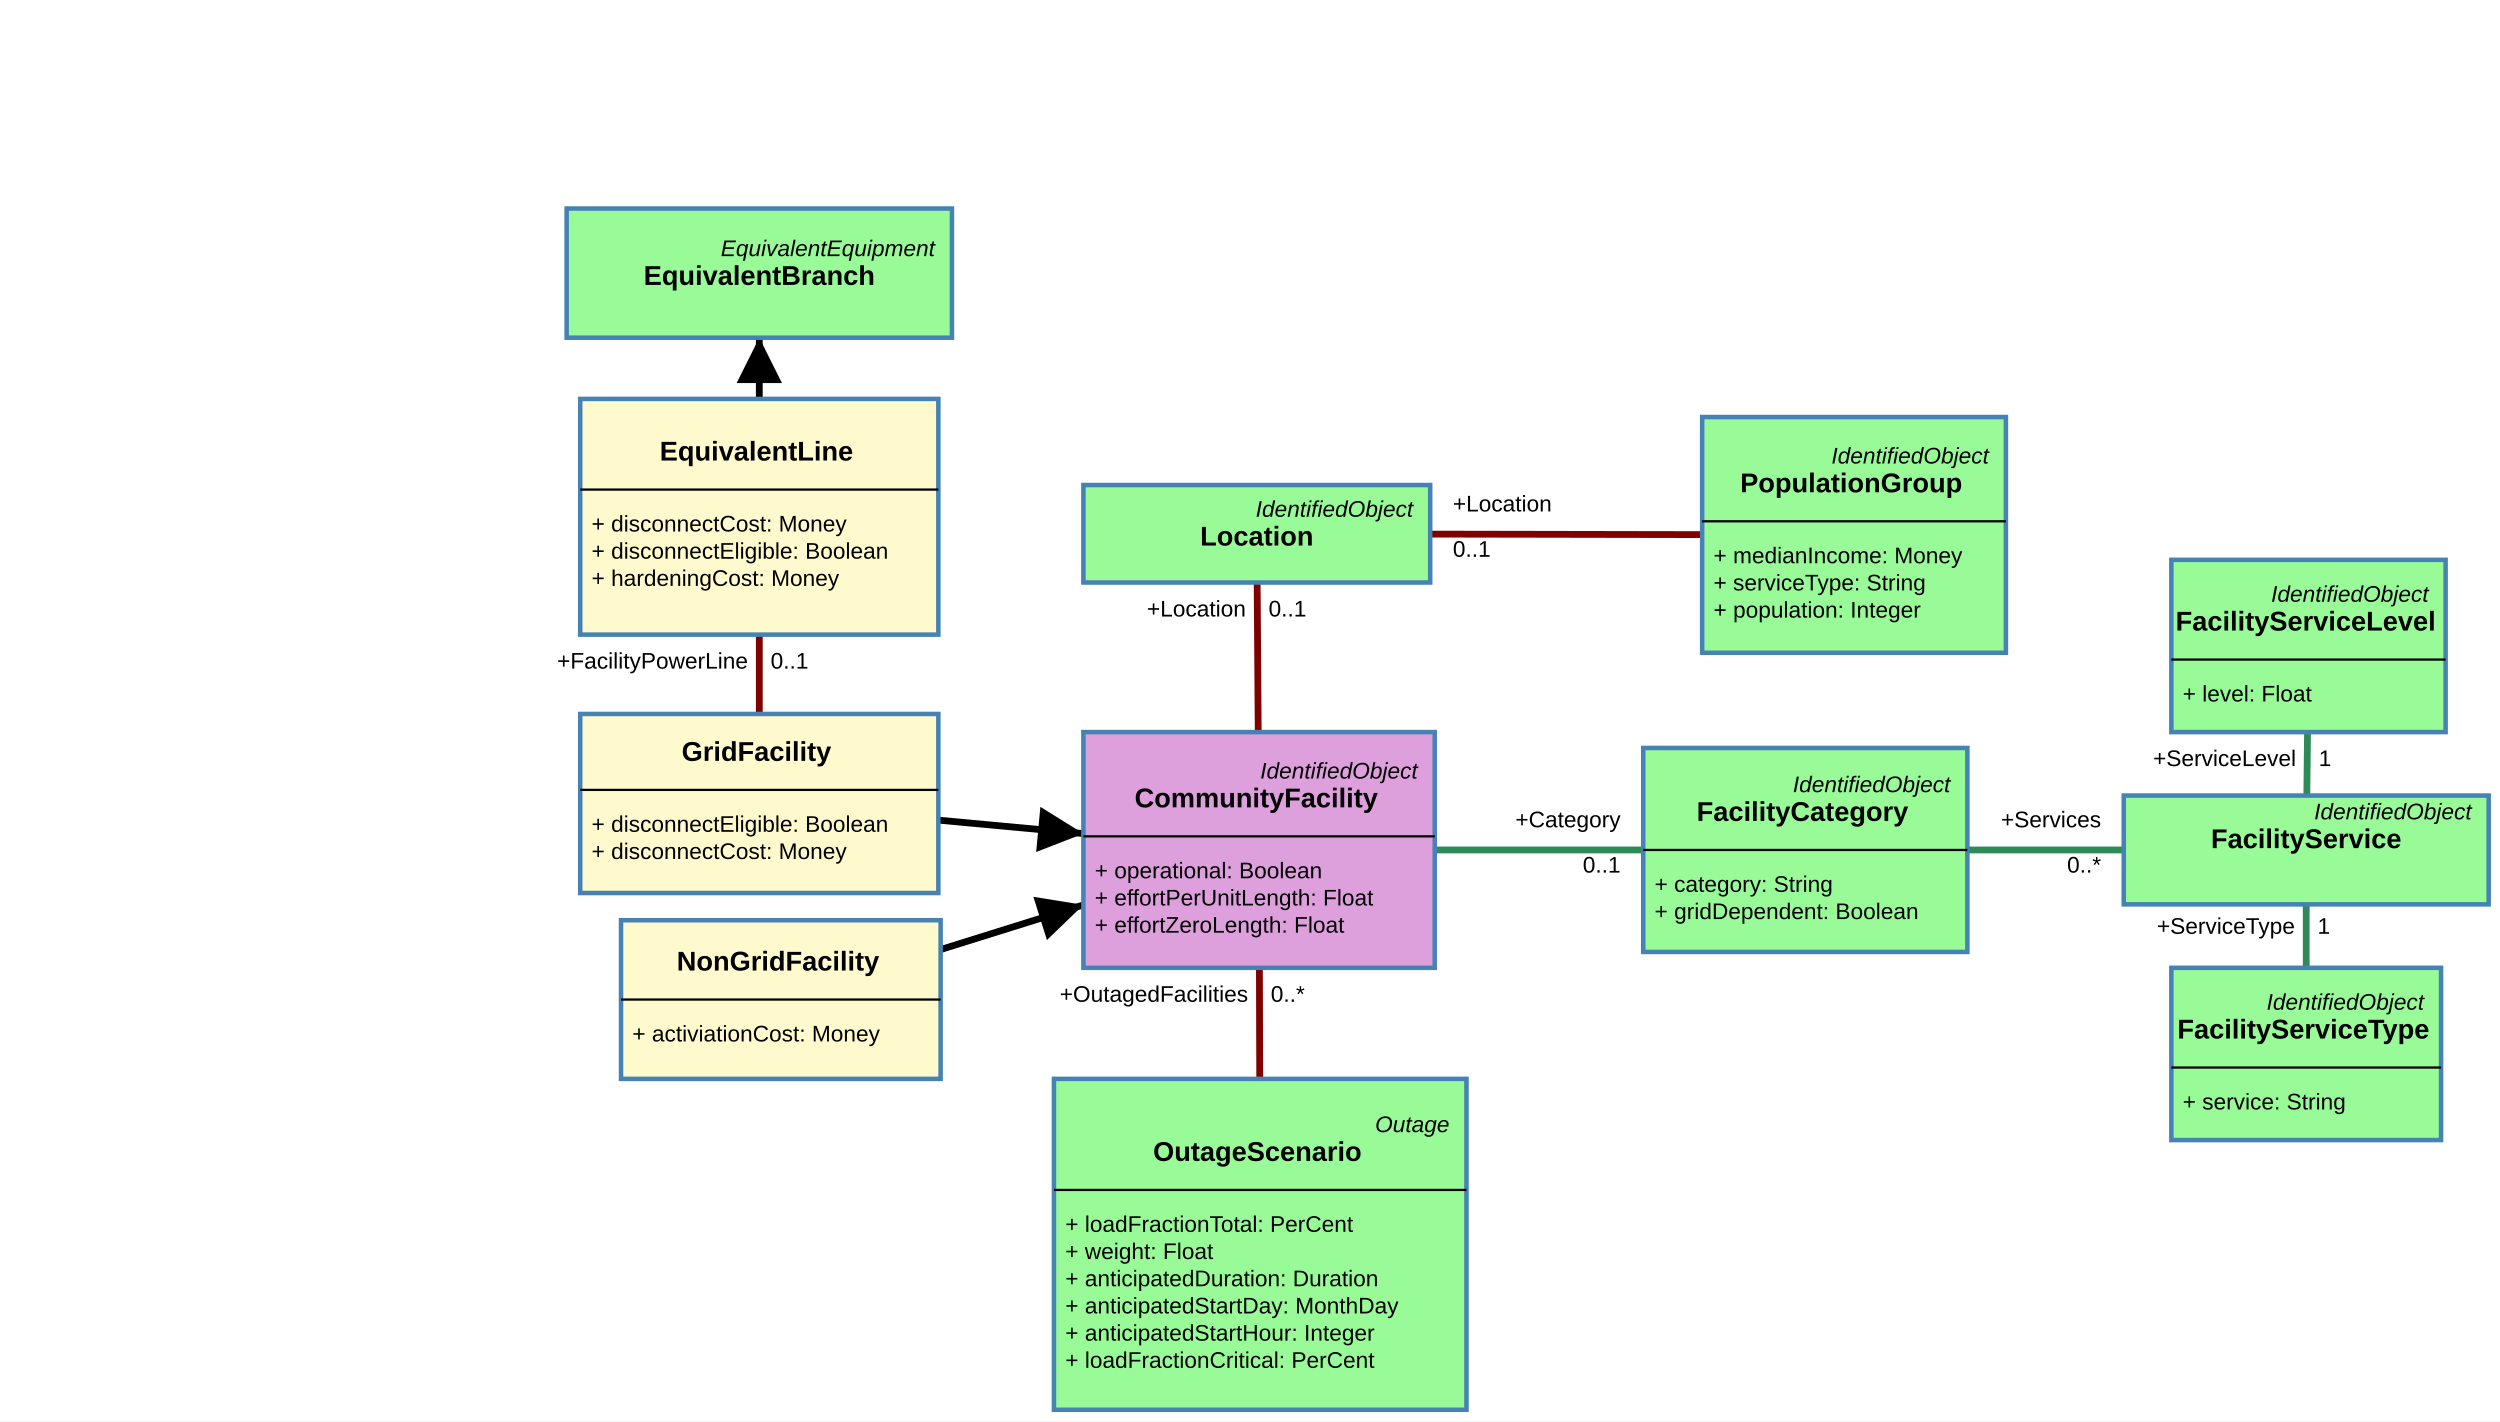
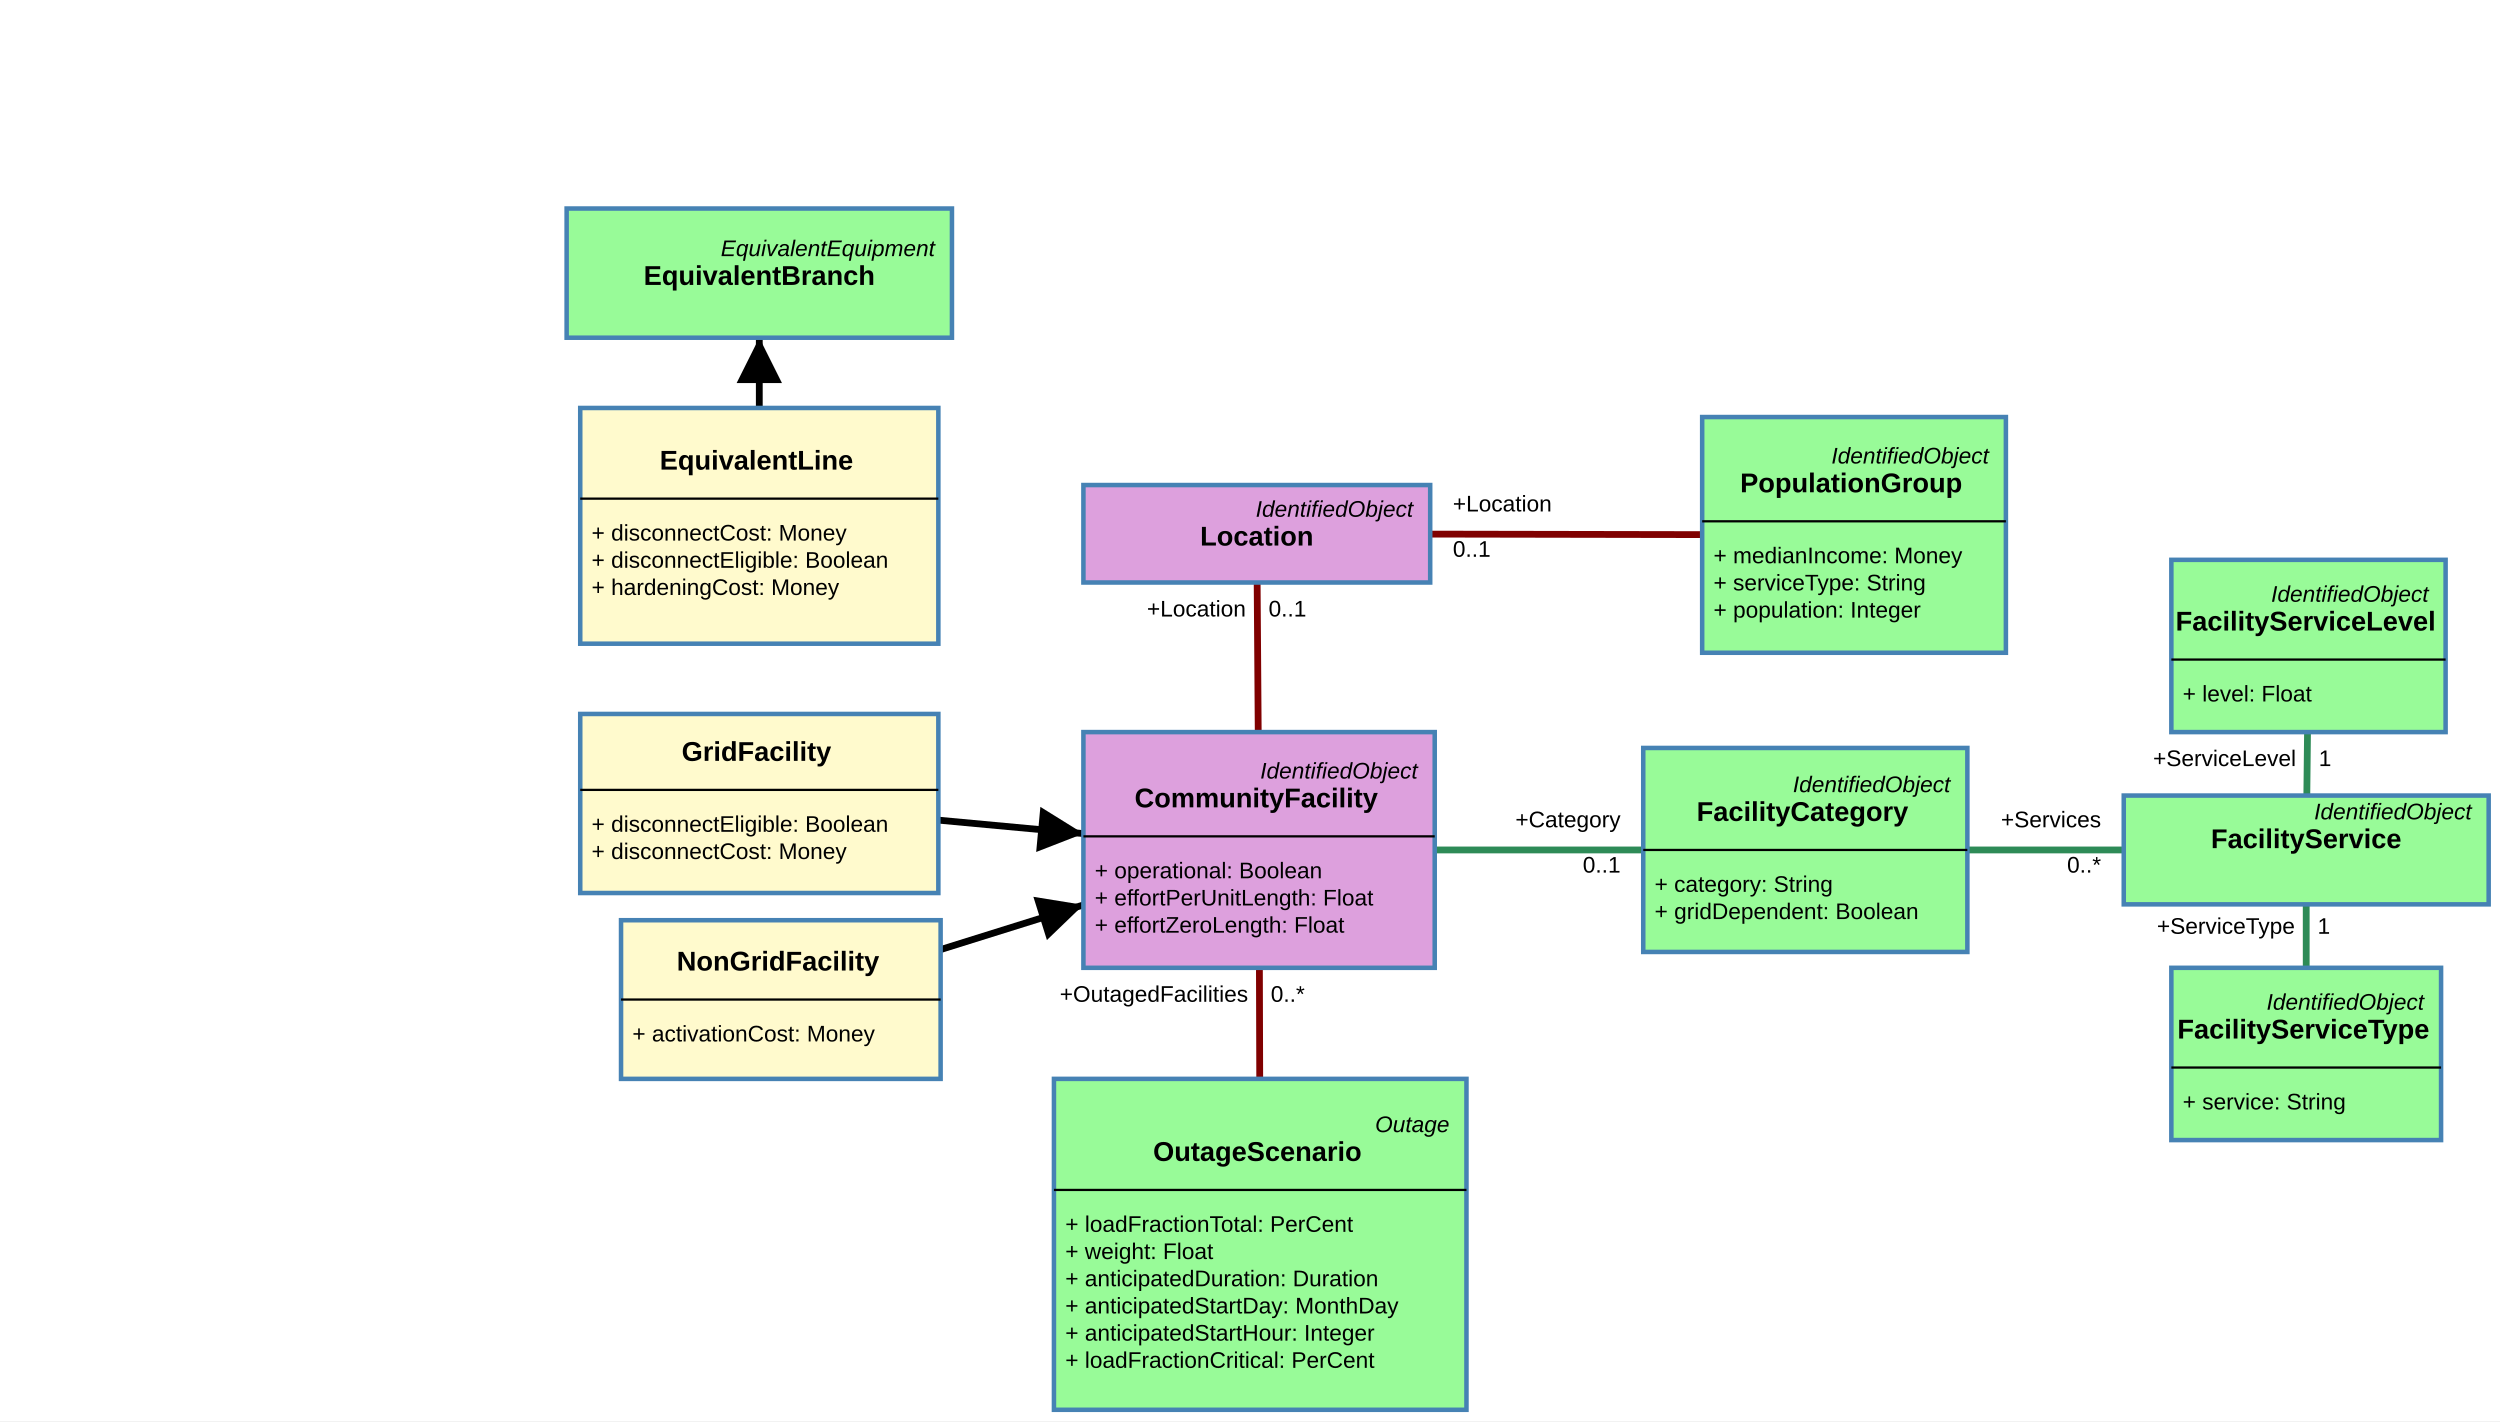
<svg xmlns="http://www.w3.org/2000/svg" width="1103" height="627">
  <rect width="100%" height="100%" fill="white" />
  <g class="zoom-group">
    <defs>
      <marker id="arrowhead" viewBox="-0 -5 10 10" refX="5" refY="0" orient="auto" markerWidth="10" markerHeight="10" xoverflow="visible">
        <path d="M 0,-5 L 10 ,0 L 0,5" fill="black" style="stroke: none;" />
      </marker>
    </defs>
    <line class="link" x1="344.5" y1="441" x2="555.5" y2="375" stroke="#000000" stroke-width="3" marker-end="url(#arrowhead)" />
    <line class="link" x1="335" y1="354.5" x2="555.5" y2="375" stroke="#000000" stroke-width="3" marker-end="url(#arrowhead)" />
    <line class="link" x1="554.5" y1="235.5" x2="555.5" y2="375" stroke="#800000" stroke-width="3" />
    <line class="link" x1="818" y1="236" x2="554.5" y2="235.5" stroke="#800000" stroke-width="3" />
    <line class="link" x1="555.5" y1="375" x2="796.5" y2="375" stroke="#2e8b57" stroke-width="3" />
-     <line class="link" x1="335" y1="228" x2="335" y2="354.5" stroke="#800000" stroke-width="3" />
-     <line class="link" x1="335" y1="228" x2="335" y2="120.5" stroke="#000000" stroke-width="3" marker-end="url(#arrowhead)" />
+     <line class="link" x1="335" y1="232" x2="335" y2="120.5" stroke="#000000" stroke-width="3" marker-end="url(#arrowhead)" />
    <line class="link" x1="556" y1="549" x2="555.5" y2="375" stroke="#800000" stroke-width="3" />
    <line class="link" x1="1017.5" y1="375" x2="796.5" y2="375" stroke="#2e8b57" stroke-width="3" />
    <line class="link" x1="1017.5" y1="375" x2="1017.5" y2="465" stroke="#2e8b57" stroke-width="3" />
    <line class="link" x1="1018.5" y1="285" x2="1017.5" y2="375" stroke="#2e8b57" stroke-width="3" />
    <line class="arrow" x2="468.456" y2="402.227" x1="344.5" y1="441" stroke="#000000" stroke-width="2" marker-end="url(#arrowhead)" />
    <line class="arrow" x2="468.043" y2="366.869" x1="335" y1="354.5" stroke="#000000" stroke-width="2" marker-end="url(#arrowhead)" />
-     <line class="arrow" x2="335" y2="159" x1="335" y1="228" stroke="#000000" stroke-width="2" marker-end="url(#arrowhead)" />
+     <line class="arrow" x2="335" y2="159" x1="335" y1="232" stroke="#000000" stroke-width="2" marker-end="url(#arrowhead)" />
    <g class="draggable" transform="translate(250, 92)">
      <rect class="box" width="170" height="57" style="fill: #98fb98; stroke: steelblue; stroke-width: 2px; cursor: move;" />
      <text x="0" y="0" text-anchor="start" font-size="10px">
        <tspan x="165" y="17.5" dy=".35em" text-anchor="end" style="font-family: Arial, sans-serif; font-weight: 400; font-style: italic; fill: black; font-size: 10px; pointer-events: none;">EquivalentEquipment</tspan>
        <tspan x="85" y="29.5" dy=".35em" text-anchor="middle" style="font-family: Arial, sans-serif; font-weight: 700; font-style: normal; fill: black; font-size: 12px; pointer-events: none;">EquivalentBranch</tspan>
      </text>
    </g>
    <g class="draggable" transform="translate(478, 214)">
-       <rect class="box" width="153" height="43" style="fill: #98fb98; stroke: steelblue; stroke-width: 2px; cursor: move;" />
+       <rect class="box" width="153" height="43" style="fill: #dda0dd; stroke: steelblue; stroke-width: 2px; cursor: move;" />
      <text x="0" y="0" text-anchor="start" font-size="10px">
        <tspan x="148" y="10.5" dy=".35em" text-anchor="end" style="font-family: Arial, sans-serif; font-weight: 400; font-style: italic; fill: black; font-size: 10px; pointer-events: none;">IdentifiedObject</tspan>
        <tspan x="76.5" y="22.5" dy=".35em" text-anchor="middle" style="font-family: Arial, sans-serif; font-weight: 700; font-style: normal; fill: black; font-size: 12px; pointer-events: none;">Location</tspan>
      </text>
    </g>
    <g class="draggable" transform="translate(465, 476)">
      <rect class="box" width="182" height="146" style="fill: #98fb98; stroke: steelblue; stroke-width: 2px; cursor: move;" />
      <text x="0" y="0" text-anchor="start" font-size="10px">
        <tspan x="177" y="20" dy=".35em" text-anchor="end" style="font-family: Arial, sans-serif; font-weight: 400; font-style: italic; fill: black; font-size: 10px; pointer-events: none;">Outage</tspan>
        <tspan x="91" y="32" dy=".35em" text-anchor="middle" style="font-family: Arial, sans-serif; font-weight: 700; font-style: normal; fill: black; font-size: 12px; pointer-events: none;">OutageScenario</tspan>
        <tspan x="5" y="64" dy=".35em" text-anchor="start" style="font-family: Arial, sans-serif; font-weight: 400; font-style: normal; fill: black; font-size: 10px; pointer-events: none;">+   loadFractionTotal: PerCent</tspan>
        <tspan x="5" y="76" dy=".35em" text-anchor="start" style="font-family: Arial, sans-serif; font-weight: 400; font-style: normal; fill: black; font-size: 10px; pointer-events: none;">+   weight: Float</tspan>
        <tspan x="5" y="88" dy=".35em" text-anchor="start" style="font-family: Arial, sans-serif; font-weight: 400; font-style: normal; fill: black; font-size: 10px; pointer-events: none;">+   anticipatedDuration: Duration</tspan>
        <tspan x="5" y="100" dy=".35em" text-anchor="start" style="font-family: Arial, sans-serif; font-weight: 400; font-style: normal; fill: black; font-size: 10px; pointer-events: none;">+   anticipatedStartDay: MonthDay</tspan>
        <tspan x="5" y="112" dy=".35em" text-anchor="start" style="font-family: Arial, sans-serif; font-weight: 400; font-style: normal; fill: black; font-size: 10px; pointer-events: none;">+   anticipatedStartHour: Integer</tspan>
        <tspan x="5" y="124" dy=".35em" text-anchor="start" style="font-family: Arial, sans-serif; font-weight: 400; font-style: normal; fill: black; font-size: 10px; pointer-events: none;">+   loadFractionCritical: PerCent</tspan>
      </text>
      <line x1="0" x2="182" y1="49" y2="49" stroke="black" stroke-width="1" />
    </g>
    <g class="draggable" transform="translate(725, 330)">
      <rect class="box" width="143" height="90" style="fill: #98fb98; stroke: steelblue; stroke-width: 2px; cursor: move;" />
      <text x="0" y="0" text-anchor="start" font-size="10px">
        <tspan x="138" y="16" dy=".35em" text-anchor="end" style="font-family: Arial, sans-serif; font-weight: 400; font-style: italic; fill: black; font-size: 10px; pointer-events: none;">IdentifiedObject</tspan>
        <tspan x="71.5" y="28" dy=".35em" text-anchor="middle" style="font-family: Arial, sans-serif; font-weight: 700; font-style: normal; fill: black; font-size: 12px; pointer-events: none;">FacilityCategory</tspan>
        <tspan x="5" y="60" dy=".35em" text-anchor="start" style="font-family: Arial, sans-serif; font-weight: 400; font-style: normal; fill: black; font-size: 10px; pointer-events: none;">+   category: String</tspan>
        <tspan x="5" y="72" dy=".35em" text-anchor="start" style="font-family: Arial, sans-serif; font-weight: 400; font-style: normal; fill: black; font-size: 10px; pointer-events: none;">+   gridDependent: Boolean</tspan>
      </text>
      <line x1="0" x2="143" y1="45" y2="45" stroke="black" stroke-width="1" />
    </g>
    <g class="draggable" transform="translate(478, 323)">
      <rect class="box" width="155" height="104" style="fill: #dda0dd; stroke: steelblue; stroke-width: 2px; cursor: move;" />
      <text x="0" y="0" text-anchor="start" font-size="10px">
        <tspan x="150" y="17" dy=".35em" text-anchor="end" style="font-family: Arial, sans-serif; font-weight: 400; font-style: italic; fill: black; font-size: 10px; pointer-events: none;">IdentifiedObject</tspan>
        <tspan x="77.5" y="29" dy=".35em" text-anchor="middle" style="font-family: Arial, sans-serif; font-weight: 700; font-style: normal; fill: black; font-size: 12px; pointer-events: none;">CommunityFacility</tspan>
        <tspan x="5" y="61" dy=".35em" text-anchor="start" style="font-family: Arial, sans-serif; font-weight: 400; font-style: normal; fill: black; font-size: 10px; pointer-events: none;">+   operational: Boolean</tspan>
        <tspan x="5" y="73" dy=".35em" text-anchor="start" style="font-family: Arial, sans-serif; font-weight: 400; font-style: normal; fill: black; font-size: 10px; pointer-events: none;">+   effortPerUnitLength: Float</tspan>
        <tspan x="5" y="85" dy=".35em" text-anchor="start" style="font-family: Arial, sans-serif; font-weight: 400; font-style: normal; fill: black; font-size: 10px; pointer-events: none;">+   effortZeroLength: Float</tspan>
      </text>
      <line x1="0" x2="155" y1="46" y2="46" stroke="black" stroke-width="1" />
    </g>
    <g class="draggable" transform="translate(256, 315)">
      <rect class="box" width="158" height="79" style="fill: #fffacd; stroke: steelblue; stroke-width: 2px; cursor: move;" />
      <text x="0" y="0" text-anchor="start" font-size="10px">
        <tspan x="79" y="16.5" dy=".35em" text-anchor="middle" style="font-family: Arial, sans-serif; font-weight: 700; font-style: normal; fill: black; font-size: 12px; pointer-events: none;">GridFacility</tspan>
        <tspan x="5" y="48.5" dy=".35em" text-anchor="start" style="font-family: Arial, sans-serif; font-weight: 400; font-style: normal; fill: black; font-size: 10px; pointer-events: none;">+   disconnectEligible: Boolean</tspan>
        <tspan x="5" y="60.5" dy=".35em" text-anchor="start" style="font-family: Arial, sans-serif; font-weight: 400; font-style: normal; fill: black; font-size: 10px; pointer-events: none;">+   disconnectCost: Money</tspan>
      </text>
      <line x1="0" x2="158" y1="33.5" y2="33.5" stroke="black" stroke-width="1" />
    </g>
    <g class="draggable" transform="translate(274, 406)">
      <rect class="box" width="141" height="70" style="fill: #fffacd; stroke: steelblue; stroke-width: 2px; cursor: move;" />
      <text x="0" y="0" text-anchor="start" font-size="10px">
        <tspan x="70.5" y="18" dy=".35em" text-anchor="middle" style="font-family: Arial, sans-serif; font-weight: 700; font-style: normal; fill: black; font-size: 12px; pointer-events: none;">NonGridFacility</tspan>
-         <tspan x="5" y="50" dy=".35em" text-anchor="start" style="font-family: Arial, sans-serif; font-weight: 400; font-style: normal; fill: black; font-size: 10px; pointer-events: none;">+   activiationCost: Money</tspan>
+         <tspan x="5" y="50" dy=".35em" text-anchor="start" style="font-family: Arial, sans-serif; font-weight: 400; font-style: normal; fill: black; font-size: 10px; pointer-events: none;">+   activationCost: Money</tspan>
      </text>
      <line x1="0" x2="141" y1="35" y2="35" stroke="black" stroke-width="1" />
    </g>
    <g class="draggable" transform="translate(937, 351)">
      <rect class="box" width="161" height="48" style="fill: #98fb98; stroke: steelblue; stroke-width: 2px; cursor: move;" />
      <text x="0" y="0" text-anchor="start" font-size="10px">
        <tspan x="156" y="7" dy=".35em" text-anchor="end" style="font-family: Arial, sans-serif; font-weight: 400; font-style: italic; fill: black; font-size: 10px; pointer-events: none;">IdentifiedObject</tspan>
        <tspan x="80.5" y="19" dy=".35em" text-anchor="middle" style="font-family: Arial, sans-serif; font-weight: 700; font-style: normal; fill: black; font-size: 12px; pointer-events: none;">FacilityService</tspan>
      </text>
    </g>
    <g class="draggable" transform="translate(958, 247)">
      <rect class="box" width="121" height="76" style="fill: #98fb98; stroke: steelblue; stroke-width: 2px; cursor: move;" />
      <text x="0" y="0" text-anchor="start" font-size="10px">
        <tspan x="116" y="15" dy=".35em" text-anchor="end" style="font-family: Arial, sans-serif; font-weight: 400; font-style: italic; fill: black; font-size: 10px; pointer-events: none;">IdentifiedObject</tspan>
        <tspan x="60.5" y="27" dy=".35em" text-anchor="middle" style="font-family: Arial, sans-serif; font-weight: 700; font-style: normal; fill: black; font-size: 12px; pointer-events: none;">FacilityServiceLevel</tspan>
        <tspan x="5" y="59" dy=".35em" text-anchor="start" style="font-family: Arial, sans-serif; font-weight: 400; font-style: normal; fill: black; font-size: 10px; pointer-events: none;">+   level: Float</tspan>
      </text>
      <line x1="0" x2="121" y1="44" y2="44" stroke="black" stroke-width="1" />
    </g>
    <g class="draggable" transform="translate(751, 184)">
      <rect class="box" width="134" height="104" style="fill: #98fb98; stroke: steelblue; stroke-width: 2px; cursor: move;" />
      <text x="0" y="0" text-anchor="start" font-size="10px">
        <tspan x="129" y="17" dy=".35em" text-anchor="end" style="font-family: Arial, sans-serif; font-weight: 400; font-style: italic; fill: black; font-size: 10px; pointer-events: none;">IdentifiedObject</tspan>
        <tspan x="67" y="29" dy=".35em" text-anchor="middle" style="font-family: Arial, sans-serif; font-weight: 700; font-style: normal; fill: black; font-size: 12px; pointer-events: none;">PopulationGroup</tspan>
        <tspan x="5" y="61" dy=".35em" text-anchor="start" style="font-family: Arial, sans-serif; font-weight: 400; font-style: normal; fill: black; font-size: 10px; pointer-events: none;">+   medianIncome: Money</tspan>
        <tspan x="5" y="73" dy=".35em" text-anchor="start" style="font-family: Arial, sans-serif; font-weight: 400; font-style: normal; fill: black; font-size: 10px; pointer-events: none;">+   serviceType: String</tspan>
        <tspan x="5" y="85" dy=".35em" text-anchor="start" style="font-family: Arial, sans-serif; font-weight: 400; font-style: normal; fill: black; font-size: 10px; pointer-events: none;">+   population: Integer</tspan>
      </text>
      <line x1="0" x2="134" y1="46" y2="46" stroke="black" stroke-width="1" />
    </g>
-     <g class="draggable" transform="translate(256, 176)">
+     <g class="draggable" transform="translate(256, 180)">
      <rect class="box" width="158" height="104" style="fill: #fffacd; stroke: steelblue; stroke-width: 2px; cursor: move;" />
      <text x="0" y="0" text-anchor="start" font-size="10px">
        <tspan x="79" y="23" dy=".35em" text-anchor="middle" style="font-family: Arial, sans-serif; font-weight: 700; font-style: normal; fill: black; font-size: 12px; pointer-events: none;">EquivalentLine</tspan>
        <tspan x="5" y="55" dy=".35em" text-anchor="start" style="font-family: Arial, sans-serif; font-weight: 400; font-style: normal; fill: black; font-size: 10px; pointer-events: none;">+   disconnectCost: Money</tspan>
        <tspan x="5" y="67" dy=".35em" text-anchor="start" style="font-family: Arial, sans-serif; font-weight: 400; font-style: normal; fill: black; font-size: 10px; pointer-events: none;">+   disconnectEligible: Boolean</tspan>
        <tspan x="5" y="79" dy=".35em" text-anchor="start" style="font-family: Arial, sans-serif; font-weight: 400; font-style: normal; fill: black; font-size: 10px; pointer-events: none;">+   hardeningCost: Money</tspan>
      </text>
      <line x1="0" x2="158" y1="40" y2="40" stroke="black" stroke-width="1" />
    </g>
    <g class="draggable" transform="translate(958, 427)">
      <rect class="box" width="119" height="76" style="fill: #98fb98; stroke: steelblue; stroke-width: 2px; cursor: move;" />
      <text x="0" y="0" text-anchor="start" font-size="10px">
        <tspan x="114" y="15" dy=".35em" text-anchor="end" style="font-family: Arial, sans-serif; font-weight: 400; font-style: italic; fill: black; font-size: 10px; pointer-events: none;">IdentifiedObject</tspan>
        <tspan x="59.5" y="27" dy=".35em" text-anchor="middle" style="font-family: Arial, sans-serif; font-weight: 700; font-style: normal; fill: black; font-size: 12px; pointer-events: none;">FacilityServiceType</tspan>
        <tspan x="5" y="59" dy=".35em" text-anchor="start" style="font-family: Arial, sans-serif; font-weight: 400; font-style: normal; fill: black; font-size: 10px; pointer-events: none;">+   service: String</tspan>
      </text>
      <line x1="0" x2="119" y1="44" y2="44" stroke="black" stroke-width="1" />
    </g>
    <text class="link-text-start-top" x="424.772" y="417.455" text-anchor="start" dy="-1em" style="font-family: Arial, sans-serif; font-size: 10px; fill: black;" />
    <text class="link-text-start-top" x="423.979" y="362.308" text-anchor="start" dy="-1em" style="font-family: Arial, sans-serif; font-size: 10px; fill: black;" />
    <text class="link-text-start-top" x="549.69" y="262" text-anchor="end" dy="1em" style="font-family: Arial, sans-serif; font-size: 10px; fill: black;">+Location</text>
    <text class="link-text-start-top" x="741" y="235.863" text-anchor="end" dy="-1em" style="font-family: Arial, sans-serif; font-size: 10px; fill: black;" />
    <text class="link-text-start-top" x="643" y="375" text-anchor="start" dy="-1em" style="font-family: Arial, sans-serif; font-size: 10px; fill: black;" />
-     <text class="link-text-start-top" x="330" y="285" text-anchor="end" dy="1em" style="font-family: Arial, sans-serif; font-size: 10px; fill: black;">+FacilityPowerLine</text>
-     <text class="link-text-start-top" x="330" y="171" text-anchor="end" dy="-1em" style="font-family: Arial, sans-serif; font-size: 10px; fill: black;" />
+     <text class="link-text-start-top" x="330" y="175" text-anchor="end" dy="-1em" style="font-family: Arial, sans-serif; font-size: 10px; fill: black;" />
    <text class="link-text-start-top" x="550.776" y="471" text-anchor="end" dy="-1em" style="font-family: Arial, sans-serif; font-size: 10px; fill: black;" />
    <text class="link-text-start-top" x="927" y="375" text-anchor="end" dy="-1em" style="font-family: Arial, sans-serif; font-size: 10px; fill: black;">+Services</text>
    <text class="link-text-start-top" x="1012.5" y="404" text-anchor="end" dy="1em" style="font-family: Arial, sans-serif; font-size: 10px; fill: black;" />
    <text class="link-text-start-top" x="1013.022" y="328" text-anchor="end" dy="1em" style="font-family: Arial, sans-serif; font-size: 10px; fill: black;">+ServiceLevel</text>
    <text class="link-text-start-btm" x="424.772" y="417.455" dy="1em" text-anchor="start" style="font-family: Arial, sans-serif; font-size: 10px; fill: black;" />
    <text class="link-text-start-btm" x="423.979" y="362.308" dy="1em" text-anchor="start" style="font-family: Arial, sans-serif; font-size: 10px; fill: black;" />
    <text class="link-text-start-btm" x="559.69" y="262" dy="1em" text-anchor="start" style="font-family: Arial, sans-serif; font-size: 10px; fill: black;">0..1</text>
    <text class="link-text-start-btm" x="741" y="235.863" dy="1em" text-anchor="end" style="font-family: Arial, sans-serif; font-size: 10px; fill: black;" />
    <text class="link-text-start-btm" x="643" y="375" dy="1em" text-anchor="start" style="font-family: Arial, sans-serif; font-size: 10px; fill: black;" />
-     <text class="link-text-start-btm" x="340" y="285" dy="1em" text-anchor="start" style="font-family: Arial, sans-serif; font-size: 10px; fill: black;">0..1</text>
-     <text class="link-text-start-btm" x="340" y="171" dy="-1em" text-anchor="start" style="font-family: Arial, sans-serif; font-size: 10px; fill: black;" />
+     <text class="link-text-start-btm" x="340" y="175" dy="-1em" text-anchor="start" style="font-family: Arial, sans-serif; font-size: 10px; fill: black;" />
    <text class="link-text-start-btm" x="560.776" y="471" dy="-1em" text-anchor="start" style="font-family: Arial, sans-serif; font-size: 10px; fill: black;" />
    <text class="link-text-start-btm" x="927" y="375" dy="1em" text-anchor="end" style="font-family: Arial, sans-serif; font-size: 10px; fill: black;">0..*</text>
    <text class="link-text-start-btm" x="1022.5" y="404" dy="1em" text-anchor="start" style="font-family: Arial, sans-serif; font-size: 10px; fill: black;" />
    <text class="link-text-start-btm" x="1023.022" y="328" dy="1em" text-anchor="start" style="font-family: Arial, sans-serif; font-size: 10px; fill: black;">1</text>
    <text class="link-text-end-top" x="468.228" y="400.734" dy="-1em" text-anchor="end" style="font-family: Arial, sans-serif; font-size: 10px; fill: black;" />
    <text class="link-text-end-top" x="468.021" y="367.332" dy="-1em" text-anchor="end" style="font-family: Arial, sans-serif; font-size: 10px; fill: black;" />
    <text class="link-text-end-top" x="550.091" y="318" dy="-1em" text-anchor="end" style="font-family: Arial, sans-serif; font-size: 10px; fill: black;" />
    <text class="link-text-end-top" x="641" y="235.655" dy="-1em" text-anchor="start" style="font-family: Arial, sans-serif; font-size: 10px; fill: black;">+Location</text>
    <text class="link-text-end-top" x="715" y="375" dy="-1em" text-anchor="end" style="font-family: Arial, sans-serif; font-size: 10px; fill: black;">+Category</text>
-     <text class="link-text-end-top" x="330" y="310" dy="-1em" text-anchor="end" style="font-family: Arial, sans-serif; font-size: 10px; fill: black;" />
    <text class="link-text-end-top" x="330" y="154" dy="1em" text-anchor="end" style="font-family: Arial, sans-serif; font-size: 10px; fill: black;" />
    <text class="link-text-end-top" x="550.664" y="432" dy="1em" text-anchor="end" style="font-family: Arial, sans-serif; font-size: 10px; fill: black;">+OutagedFacilities</text>
    <text class="link-text-end-top" x="878" y="375" dy="-1em" text-anchor="start" style="font-family: Arial, sans-serif; font-size: 10px; fill: black;" />
    <text class="link-text-end-top" x="1012.5" y="422" dy="-1em" text-anchor="end" style="font-family: Arial, sans-serif; font-size: 10px; fill: black;">+ServiceType</text>
    <text class="link-text-end-top" x="1012.822" y="346" dy="-1em" text-anchor="end" style="font-family: Arial, sans-serif; font-size: 10px; fill: black;" />
    <text class="link-text-end-btm" x="468.228" y="400.734" dy="1em" text-anchor="end" style="font-family: Arial, sans-serif; font-size: 10px; fill: black;" />
    <text class="link-text-end-btm" x="468.021" y="367.332" dy="1em" text-anchor="end" style="font-family: Arial, sans-serif; font-size: 10px; fill: black;" />
    <text class="link-text-end-btm" x="560.091" y="318" dy="-1em" text-anchor="start" style="font-family: Arial, sans-serif; font-size: 10px; fill: black;" />
    <text class="link-text-end-btm" x="641" y="235.655" dy="1em" text-anchor="start" style="font-family: Arial, sans-serif; font-size: 10px; fill: black;">0..1</text>
    <text class="link-text-end-btm" x="715" y="375" dy="1em" text-anchor="end" style="font-family: Arial, sans-serif; font-size: 10px; fill: black;">0..1</text>
-     <text class="link-text-end-btm" x="340" y="310" dy="-1em" text-anchor="start" style="font-family: Arial, sans-serif; font-size: 10px; fill: black;" />
    <text class="link-text-end-btm" x="340" y="154" dy="1em" text-anchor="start" style="font-family: Arial, sans-serif; font-size: 10px; fill: black;" />
    <text class="link-text-end-btm" x="560.664" y="432" dy="1em" text-anchor="start" style="font-family: Arial, sans-serif; font-size: 10px; fill: black;">0..*</text>
    <text class="link-text-end-btm" x="878" y="375" dy="1em" text-anchor="start" style="font-family: Arial, sans-serif; font-size: 10px; fill: black;" />
    <text class="link-text-end-btm" x="1022.5" y="422" dy="-1em" text-anchor="start" style="font-family: Arial, sans-serif; font-size: 10px; fill: black;">1</text>
    <text class="link-text-end-btm" x="1022.822" y="346" dy="-1em" text-anchor="start" style="font-family: Arial, sans-serif; font-size: 10px; fill: black;" />
  </g>
</svg>
